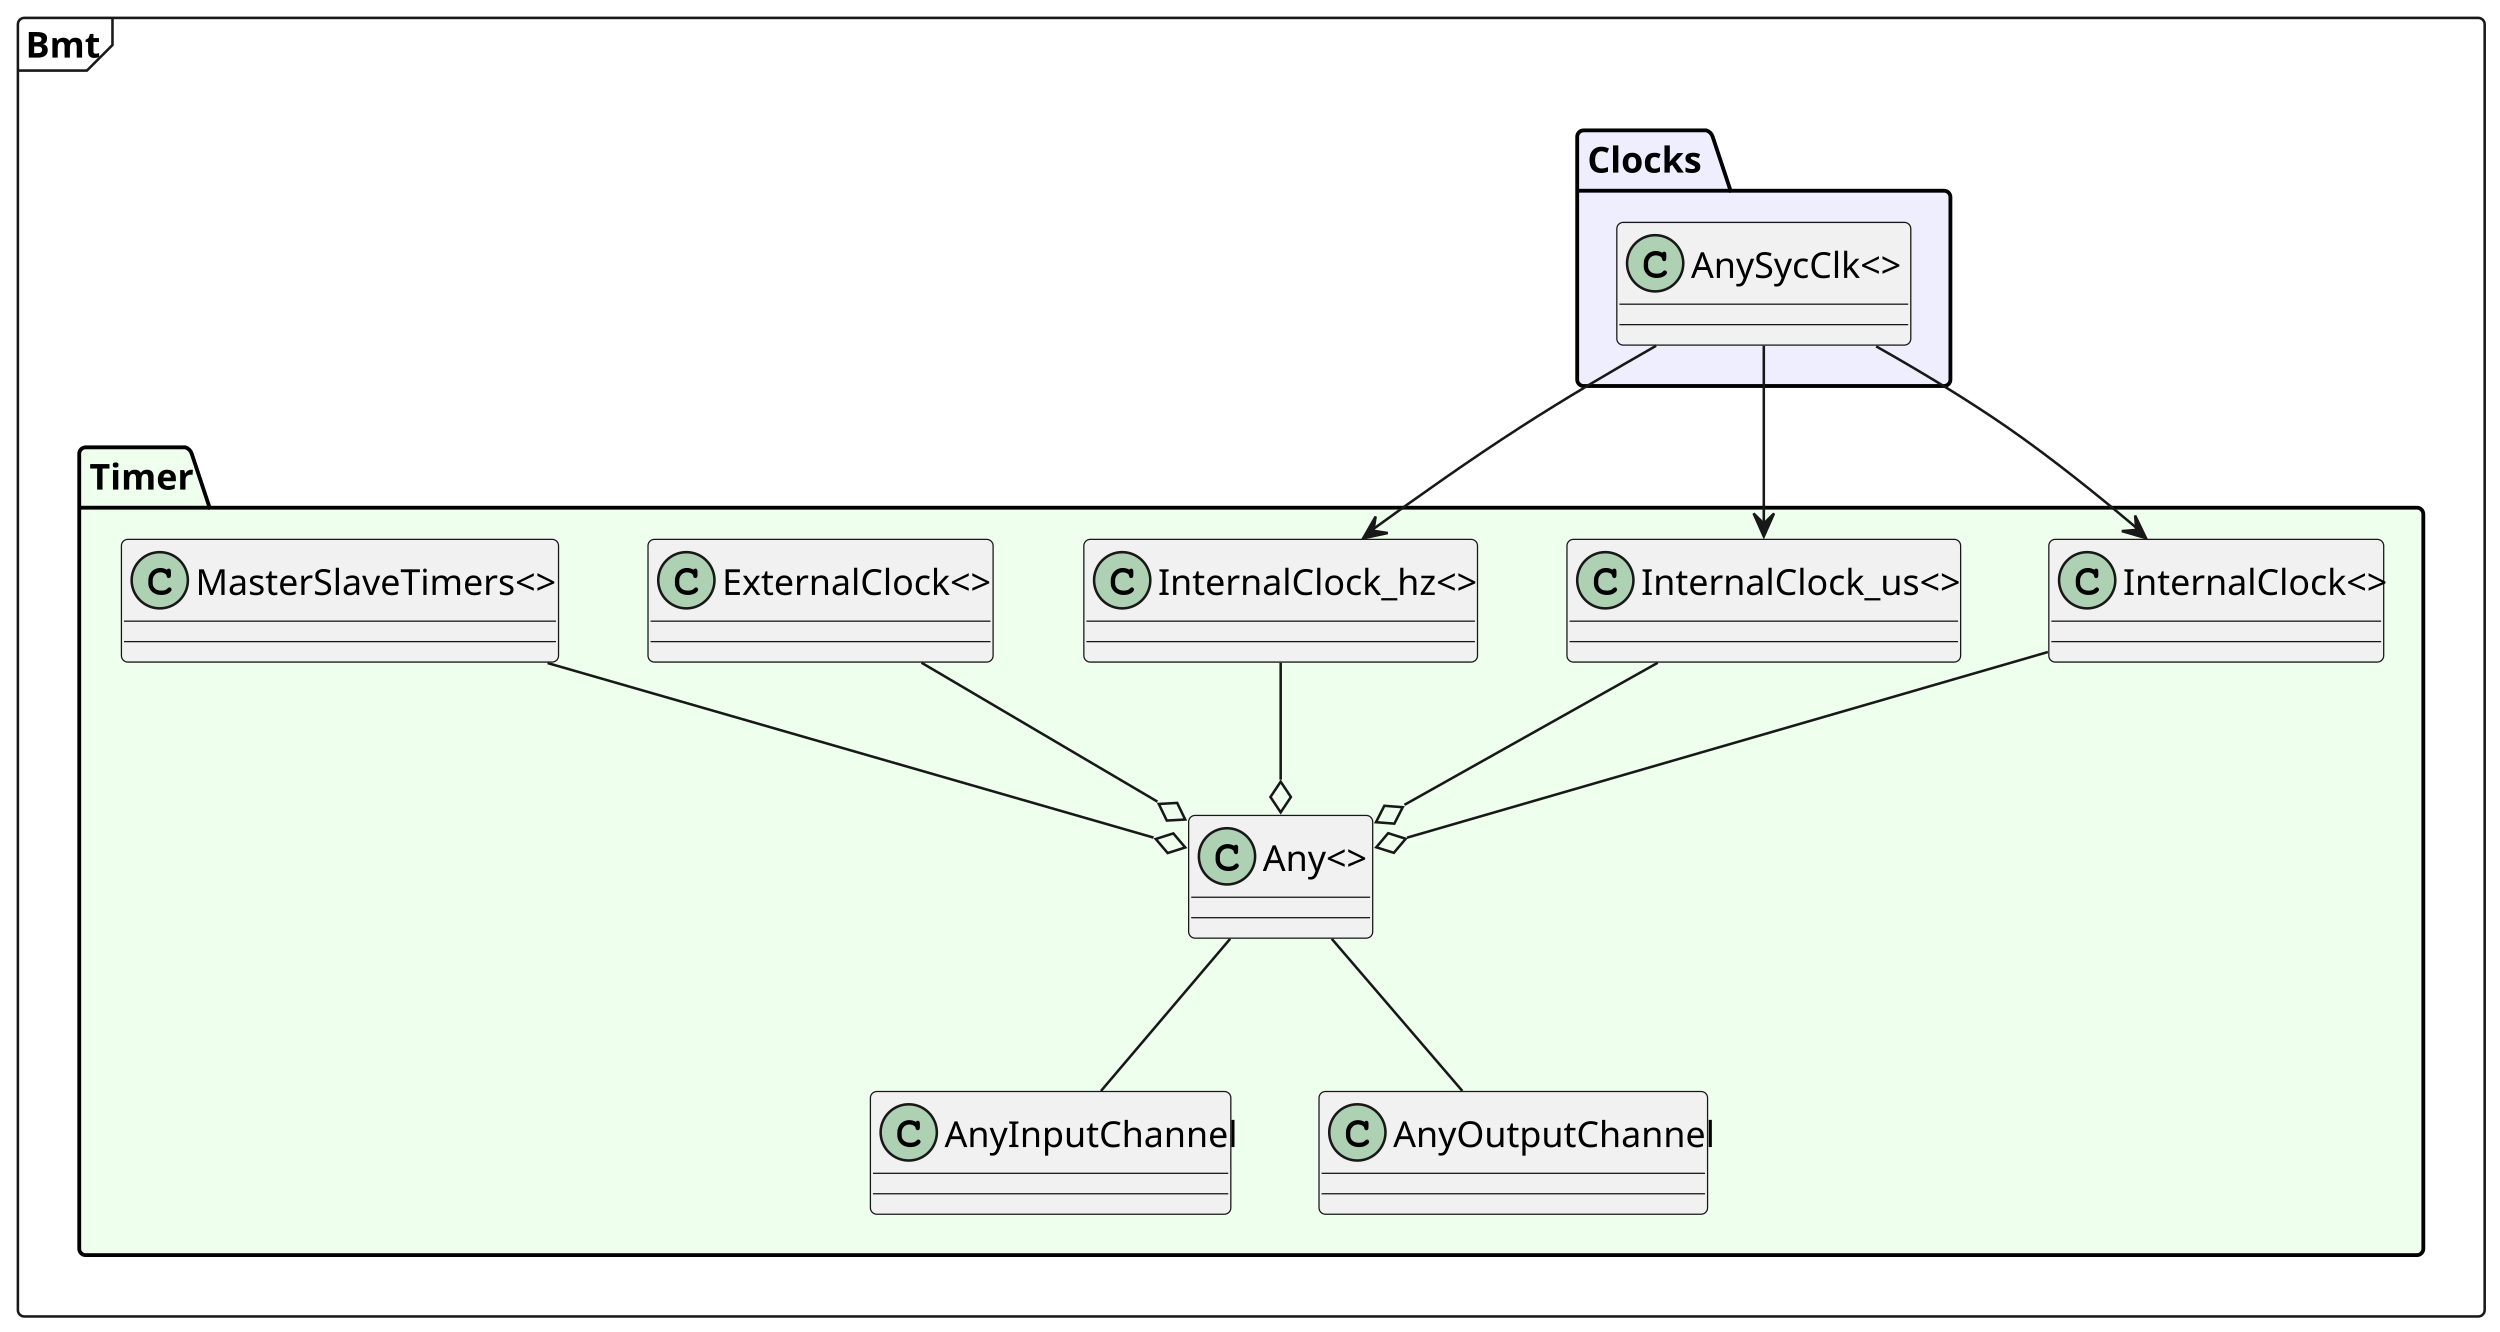
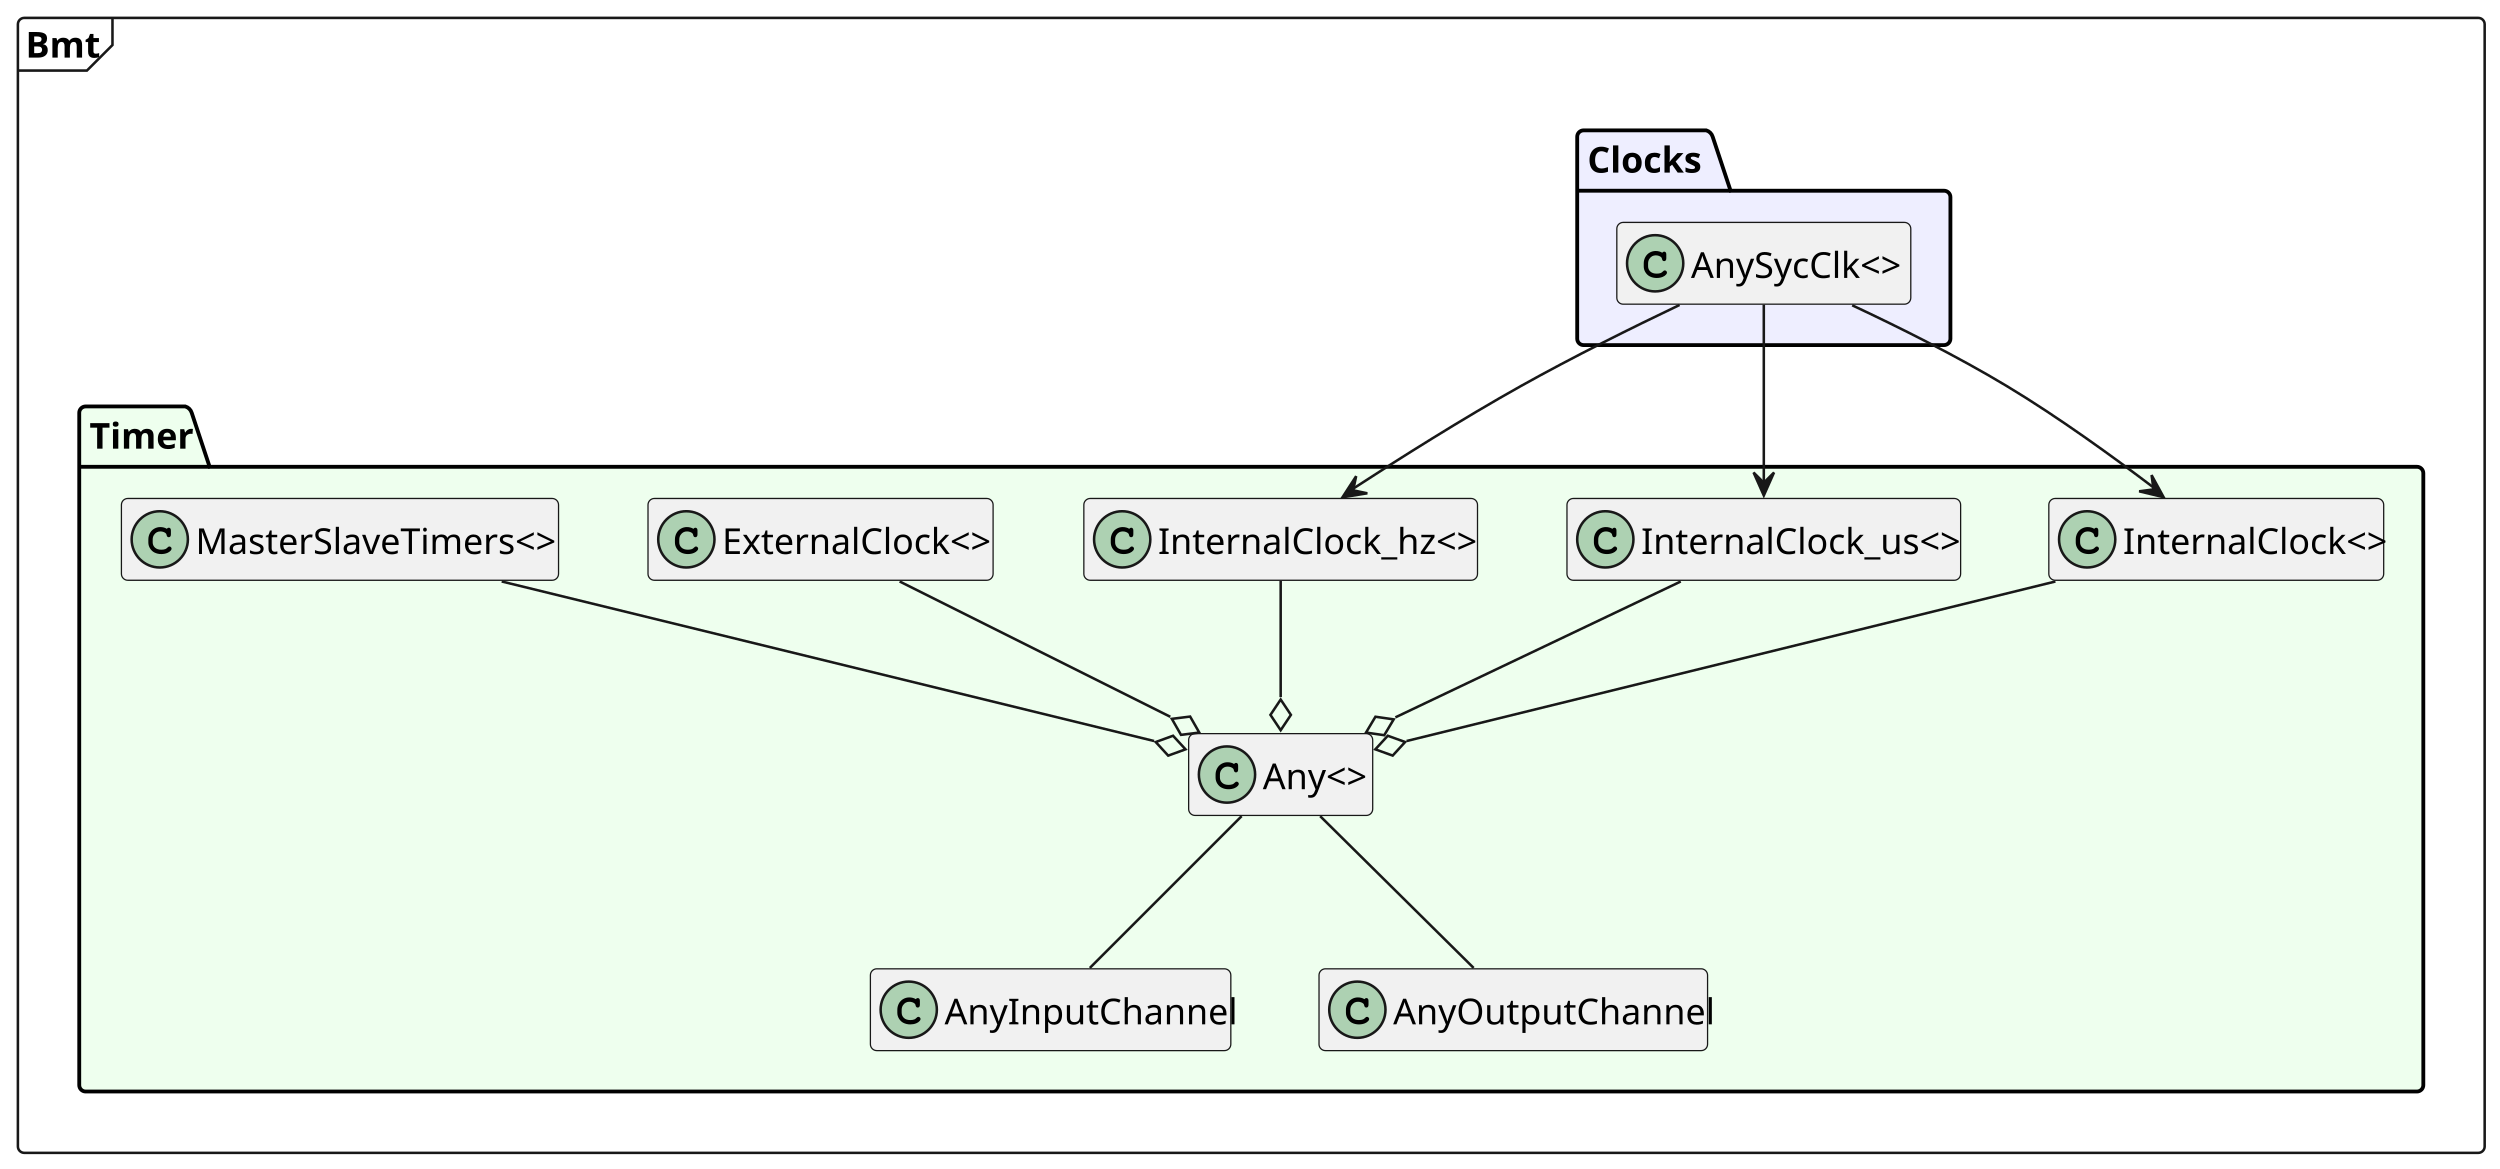
- <svg xmlns="http://www.w3.org/2000/svg" contentStyleType="text/css" height="521px" preserveAspectRatio="none" style="width:978px;height:521px;background:#FFFFFF;" version="1.1" viewBox="0 0 978 521" width="978px" zoomAndPan="magnify">
+ <svg xmlns="http://www.w3.org/2000/svg" contentStyleType="text/css" height="457px" preserveAspectRatio="none" style="width:978px;height:457px;background:#FFFFFF;" version="1.1" viewBox="0 0 978 457" width="978px" zoomAndPan="magnify">
  <defs />
  <g>
    <g id="cluster_Bmt">
-       <rect fill="none" height="508" rx="2.5" ry="2.5" style="stroke:#181818;stroke-width:1.0;" width="965" x="7" y="7" />
+       <rect fill="none" height="444" rx="2.5" ry="2.5" style="stroke:#181818;stroke-width:1.0;" width="965" x="7" y="7" />
      <path d="M44,7 L44,17.609 L34,27.609 L7,27.609 " fill="none" style="stroke:#181818;stroke-width:1.0;" />
      <text fill="#000000" font-family="sans-serif" font-size="14" font-weight="bold" lengthAdjust="spacing" textLength="27" x="10" y="22.533">Bmt</text>
    </g>
    <g id="cluster_Clocks">
-       <path d="M619.5,51 L667.5,51 A3.75,3.75 0 0 1 670,53.5 L677,74.609 L760.5,74.609 A2.5,2.5 0 0 1 763,77.109 L763,148.5 A2.5,2.5 0 0 1 760.5,151 L619.5,151 A2.5,2.5 0 0 1 617,148.5 L617,53.5 A2.5,2.5 0 0 1 619.5,51 " fill="#EEEEFF" style="stroke:#000000;stroke-width:1.5;" />
+       <path d="M619.5,51 L667.5,51 A3.75,3.75 0 0 1 670,53.5 L677,74.609 L760.5,74.609 A2.5,2.5 0 0 1 763,77.109 L763,132.5 A2.5,2.5 0 0 1 760.5,135 L619.5,135 A2.5,2.5 0 0 1 617,132.5 L617,53.5 A2.5,2.5 0 0 1 619.5,51 " fill="#EEEEFF" style="stroke:#000000;stroke-width:1.5;" />
      <line style="stroke:#000000;stroke-width:1.5;" x1="617" x2="677" y1="74.609" y2="74.609" />
      <text fill="#000000" font-family="sans-serif" font-size="14" font-weight="bold" lengthAdjust="spacing" textLength="47" x="621" y="67.533">Clocks</text>
    </g>
    <g id="cluster_Timer">
-       <path d="M33.5,175 L72.5,175 A3.75,3.75 0 0 1 75,177.5 L82,198.609 L945.5,198.609 A2.5,2.5 0 0 1 948,201.109 L948,488.5 A2.5,2.5 0 0 1 945.5,491 L33.5,491 A2.5,2.5 0 0 1 31,488.5 L31,177.5 A2.5,2.5 0 0 1 33.5,175 " fill="#EEFFEE" style="stroke:#000000;stroke-width:1.5;" />
-       <line style="stroke:#000000;stroke-width:1.5;" x1="31" x2="82" y1="198.609" y2="198.609" />
-       <text fill="#000000" font-family="sans-serif" font-size="14" font-weight="bold" lengthAdjust="spacing" textLength="38" x="35" y="191.533">Timer</text>
+       <path d="M33.5,159 L72.5,159 A3.75,3.75 0 0 1 75,161.5 L82,182.609 L945.5,182.609 A2.5,2.5 0 0 1 948,185.109 L948,424.5 A2.5,2.5 0 0 1 945.5,427 L33.5,427 A2.5,2.5 0 0 1 31,424.5 L31,161.5 A2.5,2.5 0 0 1 33.5,159 " fill="#EEFFEE" style="stroke:#000000;stroke-width:1.5;" />
+       <line style="stroke:#000000;stroke-width:1.5;" x1="31" x2="82" y1="182.609" y2="182.609" />
+       <text fill="#000000" font-family="sans-serif" font-size="14" font-weight="bold" lengthAdjust="spacing" textLength="38" x="35" y="175.533">Timer</text>
    </g>
    <g id="elem_clk">
-       <rect codeLine="23" fill="#F1F1F1" height="48" id="clk" rx="2.5" ry="2.5" style="stroke:#181818;stroke-width:0.5;" width="115" x="632.5" y="87" />
+       <rect codeLine="23" fill="#F1F1F1" height="32" id="clk" rx="2.5" ry="2.5" style="stroke:#181818;stroke-width:0.5;" width="115" x="632.5" y="87" />
      <ellipse cx="647.5" cy="103" fill="#ADD1B2" rx="11" ry="11" style="stroke:#181818;stroke-width:1.0;" />
      <path d="M650.266,98.875 Q650.422,98.656 650.609,98.547 Q650.797,98.438 651.016,98.438 Q651.391,98.438 651.625,98.703 Q651.859,98.953 651.859,99.562 L651.859,101.016 Q651.859,101.625 651.625,101.891 Q651.391,102.156 651.016,102.156 Q650.672,102.156 650.469,101.953 Q650.266,101.766 650.156,101.25 Q650.109,100.891 649.922,100.703 Q649.594,100.328 648.984,100.109 Q648.375,99.891 647.75,99.891 Q646.984,99.891 646.344,100.219 Q645.719,100.547 645.219,101.297 Q644.734,102.047 644.734,103.078 L644.734,104.172 Q644.734,105.406 645.625,106.234 Q646.516,107.047 648.109,107.047 Q649.047,107.047 649.703,106.797 Q650.094,106.641 650.516,106.203 Q650.781,105.938 650.922,105.859 Q651.078,105.781 651.281,105.781 Q651.609,105.781 651.859,106.047 Q652.125,106.297 652.125,106.641 Q652.125,106.984 651.781,107.391 Q651.281,107.969 650.484,108.297 Q649.406,108.75 648.109,108.75 Q646.594,108.75 645.391,108.125 Q644.406,107.625 643.719,106.562 Q643.031,105.484 643.031,104.203 L643.031,103.047 Q643.031,101.719 643.641,100.578 Q644.266,99.422 645.359,98.812 Q646.453,98.188 647.688,98.188 Q648.422,98.188 649.062,98.359 Q649.719,98.516 650.266,98.875 Z " fill="#000000" />
      <text fill="#000000" font-family="sans-serif" font-size="14" lengthAdjust="spacing" textLength="83" x="661.5" y="108.728">AnySycClk&lt;&gt;</text>
-       <line style="stroke:#181818;stroke-width:0.5;" x1="633.5" x2="746.5" y1="119" y2="119" />
-       <line style="stroke:#181818;stroke-width:0.5;" x1="633.5" x2="746.5" y1="127" y2="127" />
    </g>
    <g id="elem_i_pre">
-       <rect codeLine="26" fill="#F1F1F1" height="48" id="i_pre" rx="2.5" ry="2.5" style="stroke:#181818;stroke-width:0.5;" width="131" x="801.5" y="211" />
-       <ellipse cx="816.5" cy="227" fill="#ADD1B2" rx="11" ry="11" style="stroke:#181818;stroke-width:1.0;" />
-       <path d="M819.266,222.875 Q819.422,222.656 819.609,222.547 Q819.797,222.438 820.016,222.438 Q820.391,222.438 820.625,222.703 Q820.859,222.953 820.859,223.562 L820.859,225.016 Q820.859,225.625 820.625,225.891 Q820.391,226.156 820.016,226.156 Q819.672,226.156 819.469,225.953 Q819.266,225.766 819.156,225.25 Q819.109,224.891 818.922,224.703 Q818.594,224.328 817.984,224.109 Q817.375,223.891 816.75,223.891 Q815.984,223.891 815.344,224.219 Q814.719,224.547 814.219,225.297 Q813.734,226.047 813.734,227.078 L813.734,228.172 Q813.734,229.406 814.625,230.234 Q815.516,231.047 817.109,231.047 Q818.047,231.047 818.703,230.797 Q819.094,230.641 819.516,230.203 Q819.781,229.938 819.922,229.859 Q820.078,229.781 820.281,229.781 Q820.609,229.781 820.859,230.047 Q821.125,230.297 821.125,230.641 Q821.125,230.984 820.781,231.391 Q820.281,231.969 819.484,232.297 Q818.406,232.75 817.109,232.75 Q815.594,232.75 814.391,232.125 Q813.406,231.625 812.719,230.562 Q812.031,229.484 812.031,228.203 L812.031,227.047 Q812.031,225.719 812.641,224.578 Q813.266,223.422 814.359,222.812 Q815.453,222.188 816.688,222.188 Q817.422,222.188 818.062,222.359 Q818.719,222.516 819.266,222.875 Z " fill="#000000" />
-       <text fill="#000000" font-family="sans-serif" font-size="14" lengthAdjust="spacing" textLength="99" x="830.5" y="232.728">InternalClock&lt;&gt;</text>
-       <line style="stroke:#181818;stroke-width:0.5;" x1="802.5" x2="931.5" y1="243" y2="243" />
-       <line style="stroke:#181818;stroke-width:0.5;" x1="802.5" x2="931.5" y1="251" y2="251" />
+       <rect codeLine="26" fill="#F1F1F1" height="32" id="i_pre" rx="2.5" ry="2.5" style="stroke:#181818;stroke-width:0.5;" width="131" x="801.5" y="195" />
+       <ellipse cx="816.5" cy="211" fill="#ADD1B2" rx="11" ry="11" style="stroke:#181818;stroke-width:1.0;" />
+       <path d="M819.266,206.875 Q819.422,206.656 819.609,206.547 Q819.797,206.438 820.016,206.438 Q820.391,206.438 820.625,206.703 Q820.859,206.953 820.859,207.562 L820.859,209.016 Q820.859,209.625 820.625,209.891 Q820.391,210.156 820.016,210.156 Q819.672,210.156 819.469,209.953 Q819.266,209.766 819.156,209.25 Q819.109,208.891 818.922,208.703 Q818.594,208.328 817.984,208.109 Q817.375,207.891 816.75,207.891 Q815.984,207.891 815.344,208.219 Q814.719,208.547 814.219,209.297 Q813.734,210.047 813.734,211.078 L813.734,212.172 Q813.734,213.406 814.625,214.234 Q815.516,215.047 817.109,215.047 Q818.047,215.047 818.703,214.797 Q819.094,214.641 819.516,214.203 Q819.781,213.938 819.922,213.859 Q820.078,213.781 820.281,213.781 Q820.609,213.781 820.859,214.047 Q821.125,214.297 821.125,214.641 Q821.125,214.984 820.781,215.391 Q820.281,215.969 819.484,216.297 Q818.406,216.75 817.109,216.75 Q815.594,216.75 814.391,216.125 Q813.406,215.625 812.719,214.562 Q812.031,213.484 812.031,212.203 L812.031,211.047 Q812.031,209.719 812.641,208.578 Q813.266,207.422 814.359,206.812 Q815.453,206.188 816.688,206.188 Q817.422,206.188 818.062,206.359 Q818.719,206.516 819.266,206.875 Z " fill="#000000" />
+       <text fill="#000000" font-family="sans-serif" font-size="14" lengthAdjust="spacing" textLength="99" x="830.5" y="216.728">InternalClock&lt;&gt;</text>
    </g>
    <g id="elem_i_us">
-       <rect codeLine="27" fill="#F1F1F1" height="48" id="i_us" rx="2.5" ry="2.5" style="stroke:#181818;stroke-width:0.5;" width="154" x="613" y="211" />
-       <ellipse cx="628" cy="227" fill="#ADD1B2" rx="11" ry="11" style="stroke:#181818;stroke-width:1.0;" />
-       <path d="M630.766,222.875 Q630.922,222.656 631.109,222.547 Q631.297,222.438 631.516,222.438 Q631.891,222.438 632.125,222.703 Q632.359,222.953 632.359,223.562 L632.359,225.016 Q632.359,225.625 632.125,225.891 Q631.891,226.156 631.516,226.156 Q631.172,226.156 630.969,225.953 Q630.766,225.766 630.656,225.25 Q630.609,224.891 630.422,224.703 Q630.094,224.328 629.484,224.109 Q628.875,223.891 628.25,223.891 Q627.484,223.891 626.844,224.219 Q626.219,224.547 625.719,225.297 Q625.234,226.047 625.234,227.078 L625.234,228.172 Q625.234,229.406 626.125,230.234 Q627.016,231.047 628.609,231.047 Q629.547,231.047 630.203,230.797 Q630.594,230.641 631.016,230.203 Q631.281,229.938 631.422,229.859 Q631.578,229.781 631.781,229.781 Q632.109,229.781 632.359,230.047 Q632.625,230.297 632.625,230.641 Q632.625,230.984 632.281,231.391 Q631.781,231.969 630.984,232.297 Q629.906,232.75 628.609,232.75 Q627.094,232.75 625.891,232.125 Q624.906,231.625 624.219,230.562 Q623.531,229.484 623.531,228.203 L623.531,227.047 Q623.531,225.719 624.141,224.578 Q624.766,223.422 625.859,222.812 Q626.953,222.188 628.188,222.188 Q628.922,222.188 629.562,222.359 Q630.219,222.516 630.766,222.875 Z " fill="#000000" />
-       <text fill="#000000" font-family="sans-serif" font-size="14" lengthAdjust="spacing" textLength="122" x="642" y="232.728">InternalClock_us&lt;&gt;</text>
-       <line style="stroke:#181818;stroke-width:0.5;" x1="614" x2="766" y1="243" y2="243" />
-       <line style="stroke:#181818;stroke-width:0.5;" x1="614" x2="766" y1="251" y2="251" />
+       <rect codeLine="27" fill="#F1F1F1" height="32" id="i_us" rx="2.5" ry="2.5" style="stroke:#181818;stroke-width:0.5;" width="154" x="613" y="195" />
+       <ellipse cx="628" cy="211" fill="#ADD1B2" rx="11" ry="11" style="stroke:#181818;stroke-width:1.0;" />
+       <path d="M630.766,206.875 Q630.922,206.656 631.109,206.547 Q631.297,206.438 631.516,206.438 Q631.891,206.438 632.125,206.703 Q632.359,206.953 632.359,207.562 L632.359,209.016 Q632.359,209.625 632.125,209.891 Q631.891,210.156 631.516,210.156 Q631.172,210.156 630.969,209.953 Q630.766,209.766 630.656,209.25 Q630.609,208.891 630.422,208.703 Q630.094,208.328 629.484,208.109 Q628.875,207.891 628.25,207.891 Q627.484,207.891 626.844,208.219 Q626.219,208.547 625.719,209.297 Q625.234,210.047 625.234,211.078 L625.234,212.172 Q625.234,213.406 626.125,214.234 Q627.016,215.047 628.609,215.047 Q629.547,215.047 630.203,214.797 Q630.594,214.641 631.016,214.203 Q631.281,213.938 631.422,213.859 Q631.578,213.781 631.781,213.781 Q632.109,213.781 632.359,214.047 Q632.625,214.297 632.625,214.641 Q632.625,214.984 632.281,215.391 Q631.781,215.969 630.984,216.297 Q629.906,216.75 628.609,216.75 Q627.094,216.75 625.891,216.125 Q624.906,215.625 624.219,214.562 Q623.531,213.484 623.531,212.203 L623.531,211.047 Q623.531,209.719 624.141,208.578 Q624.766,207.422 625.859,206.812 Q626.953,206.188 628.188,206.188 Q628.922,206.188 629.562,206.359 Q630.219,206.516 630.766,206.875 Z " fill="#000000" />
+       <text fill="#000000" font-family="sans-serif" font-size="14" lengthAdjust="spacing" textLength="122" x="642" y="216.728">InternalClock_us&lt;&gt;</text>
    </g>
    <g id="elem_i_hz">
-       <rect codeLine="28" fill="#F1F1F1" height="48" id="i_hz" rx="2.5" ry="2.5" style="stroke:#181818;stroke-width:0.5;" width="154" x="424" y="211" />
-       <ellipse cx="439" cy="227" fill="#ADD1B2" rx="11" ry="11" style="stroke:#181818;stroke-width:1.0;" />
-       <path d="M441.766,222.875 Q441.922,222.656 442.109,222.547 Q442.297,222.438 442.516,222.438 Q442.891,222.438 443.125,222.703 Q443.359,222.953 443.359,223.562 L443.359,225.016 Q443.359,225.625 443.125,225.891 Q442.891,226.156 442.516,226.156 Q442.172,226.156 441.969,225.953 Q441.766,225.766 441.656,225.25 Q441.609,224.891 441.422,224.703 Q441.094,224.328 440.484,224.109 Q439.875,223.891 439.25,223.891 Q438.484,223.891 437.844,224.219 Q437.219,224.547 436.719,225.297 Q436.234,226.047 436.234,227.078 L436.234,228.172 Q436.234,229.406 437.125,230.234 Q438.016,231.047 439.609,231.047 Q440.547,231.047 441.203,230.797 Q441.594,230.641 442.016,230.203 Q442.281,229.938 442.422,229.859 Q442.578,229.781 442.781,229.781 Q443.109,229.781 443.359,230.047 Q443.625,230.297 443.625,230.641 Q443.625,230.984 443.281,231.391 Q442.781,231.969 441.984,232.297 Q440.906,232.75 439.609,232.75 Q438.094,232.75 436.891,232.125 Q435.906,231.625 435.219,230.562 Q434.531,229.484 434.531,228.203 L434.531,227.047 Q434.531,225.719 435.141,224.578 Q435.766,223.422 436.859,222.812 Q437.953,222.188 439.188,222.188 Q439.922,222.188 440.562,222.359 Q441.219,222.516 441.766,222.875 Z " fill="#000000" />
-       <text fill="#000000" font-family="sans-serif" font-size="14" lengthAdjust="spacing" textLength="122" x="453" y="232.728">InternalClock_hz&lt;&gt;</text>
-       <line style="stroke:#181818;stroke-width:0.5;" x1="425" x2="577" y1="243" y2="243" />
-       <line style="stroke:#181818;stroke-width:0.5;" x1="425" x2="577" y1="251" y2="251" />
+       <rect codeLine="28" fill="#F1F1F1" height="32" id="i_hz" rx="2.5" ry="2.5" style="stroke:#181818;stroke-width:0.5;" width="154" x="424" y="195" />
+       <ellipse cx="439" cy="211" fill="#ADD1B2" rx="11" ry="11" style="stroke:#181818;stroke-width:1.0;" />
+       <path d="M441.766,206.875 Q441.922,206.656 442.109,206.547 Q442.297,206.438 442.516,206.438 Q442.891,206.438 443.125,206.703 Q443.359,206.953 443.359,207.562 L443.359,209.016 Q443.359,209.625 443.125,209.891 Q442.891,210.156 442.516,210.156 Q442.172,210.156 441.969,209.953 Q441.766,209.766 441.656,209.25 Q441.609,208.891 441.422,208.703 Q441.094,208.328 440.484,208.109 Q439.875,207.891 439.25,207.891 Q438.484,207.891 437.844,208.219 Q437.219,208.547 436.719,209.297 Q436.234,210.047 436.234,211.078 L436.234,212.172 Q436.234,213.406 437.125,214.234 Q438.016,215.047 439.609,215.047 Q440.547,215.047 441.203,214.797 Q441.594,214.641 442.016,214.203 Q442.281,213.938 442.422,213.859 Q442.578,213.781 442.781,213.781 Q443.109,213.781 443.359,214.047 Q443.625,214.297 443.625,214.641 Q443.625,214.984 443.281,215.391 Q442.781,215.969 441.984,216.297 Q440.906,216.75 439.609,216.75 Q438.094,216.75 436.891,216.125 Q435.906,215.625 435.219,214.562 Q434.531,213.484 434.531,212.203 L434.531,211.047 Q434.531,209.719 435.141,208.578 Q435.766,207.422 436.859,206.812 Q437.953,206.188 439.188,206.188 Q439.922,206.188 440.562,206.359 Q441.219,206.516 441.766,206.875 Z " fill="#000000" />
+       <text fill="#000000" font-family="sans-serif" font-size="14" lengthAdjust="spacing" textLength="122" x="453" y="216.728">InternalClock_hz&lt;&gt;</text>
    </g>
    <g id="elem_ext">
-       <rect codeLine="29" fill="#F1F1F1" height="48" id="ext" rx="2.5" ry="2.5" style="stroke:#181818;stroke-width:0.5;" width="135" x="253.5" y="211" />
-       <ellipse cx="268.5" cy="227" fill="#ADD1B2" rx="11" ry="11" style="stroke:#181818;stroke-width:1.0;" />
-       <path d="M271.266,222.875 Q271.422,222.656 271.609,222.547 Q271.797,222.438 272.016,222.438 Q272.391,222.438 272.625,222.703 Q272.859,222.953 272.859,223.562 L272.859,225.016 Q272.859,225.625 272.625,225.891 Q272.391,226.156 272.016,226.156 Q271.672,226.156 271.469,225.953 Q271.266,225.766 271.156,225.25 Q271.109,224.891 270.922,224.703 Q270.594,224.328 269.984,224.109 Q269.375,223.891 268.75,223.891 Q267.984,223.891 267.344,224.219 Q266.719,224.547 266.219,225.297 Q265.734,226.047 265.734,227.078 L265.734,228.172 Q265.734,229.406 266.625,230.234 Q267.516,231.047 269.109,231.047 Q270.047,231.047 270.703,230.797 Q271.094,230.641 271.516,230.203 Q271.781,229.938 271.922,229.859 Q272.078,229.781 272.281,229.781 Q272.609,229.781 272.859,230.047 Q273.125,230.297 273.125,230.641 Q273.125,230.984 272.781,231.391 Q272.281,231.969 271.484,232.297 Q270.406,232.75 269.109,232.75 Q267.594,232.75 266.391,232.125 Q265.406,231.625 264.719,230.562 Q264.031,229.484 264.031,228.203 L264.031,227.047 Q264.031,225.719 264.641,224.578 Q265.266,223.422 266.359,222.812 Q267.453,222.188 268.688,222.188 Q269.422,222.188 270.062,222.359 Q270.719,222.516 271.266,222.875 Z " fill="#000000" />
-       <text fill="#000000" font-family="sans-serif" font-size="14" lengthAdjust="spacing" textLength="103" x="282.5" y="232.728">ExternalClock&lt;&gt;</text>
-       <line style="stroke:#181818;stroke-width:0.5;" x1="254.5" x2="387.5" y1="243" y2="243" />
-       <line style="stroke:#181818;stroke-width:0.5;" x1="254.5" x2="387.5" y1="251" y2="251" />
+       <rect codeLine="29" fill="#F1F1F1" height="32" id="ext" rx="2.5" ry="2.5" style="stroke:#181818;stroke-width:0.5;" width="135" x="253.5" y="195" />
+       <ellipse cx="268.5" cy="211" fill="#ADD1B2" rx="11" ry="11" style="stroke:#181818;stroke-width:1.0;" />
+       <path d="M271.266,206.875 Q271.422,206.656 271.609,206.547 Q271.797,206.438 272.016,206.438 Q272.391,206.438 272.625,206.703 Q272.859,206.953 272.859,207.562 L272.859,209.016 Q272.859,209.625 272.625,209.891 Q272.391,210.156 272.016,210.156 Q271.672,210.156 271.469,209.953 Q271.266,209.766 271.156,209.25 Q271.109,208.891 270.922,208.703 Q270.594,208.328 269.984,208.109 Q269.375,207.891 268.75,207.891 Q267.984,207.891 267.344,208.219 Q266.719,208.547 266.219,209.297 Q265.734,210.047 265.734,211.078 L265.734,212.172 Q265.734,213.406 266.625,214.234 Q267.516,215.047 269.109,215.047 Q270.047,215.047 270.703,214.797 Q271.094,214.641 271.516,214.203 Q271.781,213.938 271.922,213.859 Q272.078,213.781 272.281,213.781 Q272.609,213.781 272.859,214.047 Q273.125,214.297 273.125,214.641 Q273.125,214.984 272.781,215.391 Q272.281,215.969 271.484,216.297 Q270.406,216.75 269.109,216.75 Q267.594,216.75 266.391,216.125 Q265.406,215.625 264.719,214.562 Q264.031,213.484 264.031,212.203 L264.031,211.047 Q264.031,209.719 264.641,208.578 Q265.266,207.422 266.359,206.812 Q267.453,206.188 268.688,206.188 Q269.422,206.188 270.062,206.359 Q270.719,206.516 271.266,206.875 Z " fill="#000000" />
+       <text fill="#000000" font-family="sans-serif" font-size="14" lengthAdjust="spacing" textLength="103" x="282.5" y="216.728">ExternalClock&lt;&gt;</text>
    </g>
    <g id="elem_ms">
-       <rect codeLine="30" fill="#F1F1F1" height="48" id="ms" rx="2.5" ry="2.5" style="stroke:#181818;stroke-width:0.5;" width="171" x="47.5" y="211" />
-       <ellipse cx="62.5" cy="227" fill="#ADD1B2" rx="11" ry="11" style="stroke:#181818;stroke-width:1.0;" />
-       <path d="M65.266,222.875 Q65.422,222.656 65.609,222.547 Q65.797,222.438 66.016,222.438 Q66.391,222.438 66.625,222.703 Q66.859,222.953 66.859,223.562 L66.859,225.016 Q66.859,225.625 66.625,225.891 Q66.391,226.156 66.016,226.156 Q65.672,226.156 65.469,225.953 Q65.266,225.766 65.156,225.25 Q65.109,224.891 64.922,224.703 Q64.594,224.328 63.984,224.109 Q63.375,223.891 62.75,223.891 Q61.984,223.891 61.344,224.219 Q60.719,224.547 60.219,225.297 Q59.734,226.047 59.734,227.078 L59.734,228.172 Q59.734,229.406 60.625,230.234 Q61.516,231.047 63.109,231.047 Q64.047,231.047 64.703,230.797 Q65.094,230.641 65.516,230.203 Q65.781,229.938 65.922,229.859 Q66.078,229.781 66.281,229.781 Q66.609,229.781 66.859,230.047 Q67.125,230.297 67.125,230.641 Q67.125,230.984 66.781,231.391 Q66.281,231.969 65.484,232.297 Q64.406,232.75 63.109,232.75 Q61.594,232.75 60.391,232.125 Q59.406,231.625 58.719,230.562 Q58.031,229.484 58.031,228.203 L58.031,227.047 Q58.031,225.719 58.641,224.578 Q59.266,223.422 60.359,222.812 Q61.453,222.188 62.688,222.188 Q63.422,222.188 64.062,222.359 Q64.719,222.516 65.266,222.875 Z " fill="#000000" />
-       <text fill="#000000" font-family="sans-serif" font-size="14" lengthAdjust="spacing" textLength="139" x="76.5" y="232.728">MasterSlaveTimers&lt;&gt;</text>
-       <line style="stroke:#181818;stroke-width:0.5;" x1="48.5" x2="217.5" y1="243" y2="243" />
-       <line style="stroke:#181818;stroke-width:0.5;" x1="48.5" x2="217.5" y1="251" y2="251" />
+       <rect codeLine="30" fill="#F1F1F1" height="32" id="ms" rx="2.5" ry="2.5" style="stroke:#181818;stroke-width:0.5;" width="171" x="47.5" y="195" />
+       <ellipse cx="62.5" cy="211" fill="#ADD1B2" rx="11" ry="11" style="stroke:#181818;stroke-width:1.0;" />
+       <path d="M65.266,206.875 Q65.422,206.656 65.609,206.547 Q65.797,206.438 66.016,206.438 Q66.391,206.438 66.625,206.703 Q66.859,206.953 66.859,207.562 L66.859,209.016 Q66.859,209.625 66.625,209.891 Q66.391,210.156 66.016,210.156 Q65.672,210.156 65.469,209.953 Q65.266,209.766 65.156,209.25 Q65.109,208.891 64.922,208.703 Q64.594,208.328 63.984,208.109 Q63.375,207.891 62.75,207.891 Q61.984,207.891 61.344,208.219 Q60.719,208.547 60.219,209.297 Q59.734,210.047 59.734,211.078 L59.734,212.172 Q59.734,213.406 60.625,214.234 Q61.516,215.047 63.109,215.047 Q64.047,215.047 64.703,214.797 Q65.094,214.641 65.516,214.203 Q65.781,213.938 65.922,213.859 Q66.078,213.781 66.281,213.781 Q66.609,213.781 66.859,214.047 Q67.125,214.297 67.125,214.641 Q67.125,214.984 66.781,215.391 Q66.281,215.969 65.484,216.297 Q64.406,216.75 63.109,216.75 Q61.594,216.75 60.391,216.125 Q59.406,215.625 58.719,214.562 Q58.031,213.484 58.031,212.203 L58.031,211.047 Q58.031,209.719 58.641,208.578 Q59.266,207.422 60.359,206.812 Q61.453,206.188 62.688,206.188 Q63.422,206.188 64.062,206.359 Q64.719,206.516 65.266,206.875 Z " fill="#000000" />
+       <text fill="#000000" font-family="sans-serif" font-size="14" lengthAdjust="spacing" textLength="139" x="76.5" y="216.728">MasterSlaveTimers&lt;&gt;</text>
    </g>
    <g id="elem_any">
-       <rect codeLine="31" fill="#F1F1F1" height="48" id="any" rx="2.5" ry="2.5" style="stroke:#181818;stroke-width:0.5;" width="72" x="465" y="319" />
-       <ellipse cx="480" cy="335" fill="#ADD1B2" rx="11" ry="11" style="stroke:#181818;stroke-width:1.0;" />
-       <path d="M482.766,330.875 Q482.922,330.656 483.109,330.547 Q483.297,330.438 483.516,330.438 Q483.891,330.438 484.125,330.703 Q484.359,330.953 484.359,331.562 L484.359,333.016 Q484.359,333.625 484.125,333.891 Q483.891,334.156 483.516,334.156 Q483.172,334.156 482.969,333.953 Q482.766,333.766 482.656,333.25 Q482.609,332.891 482.422,332.703 Q482.094,332.328 481.484,332.109 Q480.875,331.891 480.25,331.891 Q479.484,331.891 478.844,332.219 Q478.219,332.547 477.719,333.297 Q477.234,334.047 477.234,335.078 L477.234,336.172 Q477.234,337.406 478.125,338.234 Q479.016,339.047 480.609,339.047 Q481.547,339.047 482.203,338.797 Q482.594,338.641 483.016,338.203 Q483.281,337.938 483.422,337.859 Q483.578,337.781 483.781,337.781 Q484.109,337.781 484.359,338.047 Q484.625,338.297 484.625,338.641 Q484.625,338.984 484.281,339.391 Q483.781,339.969 482.984,340.297 Q481.906,340.75 480.609,340.75 Q479.094,340.75 477.891,340.125 Q476.906,339.625 476.219,338.562 Q475.531,337.484 475.531,336.203 L475.531,335.047 Q475.531,333.719 476.141,332.578 Q476.766,331.422 477.859,330.812 Q478.953,330.188 480.188,330.188 Q480.922,330.188 481.562,330.359 Q482.219,330.516 482.766,330.875 Z " fill="#000000" />
-       <text fill="#000000" font-family="sans-serif" font-size="14" lengthAdjust="spacing" textLength="40" x="494" y="340.728">Any&lt;&gt;</text>
-       <line style="stroke:#181818;stroke-width:0.5;" x1="466" x2="536" y1="351" y2="351" />
-       <line style="stroke:#181818;stroke-width:0.5;" x1="466" x2="536" y1="359" y2="359" />
+       <rect codeLine="31" fill="#F1F1F1" height="32" id="any" rx="2.5" ry="2.5" style="stroke:#181818;stroke-width:0.5;" width="72" x="465" y="287" />
+       <ellipse cx="480" cy="303" fill="#ADD1B2" rx="11" ry="11" style="stroke:#181818;stroke-width:1.0;" />
+       <path d="M482.766,298.875 Q482.922,298.656 483.109,298.547 Q483.297,298.438 483.516,298.438 Q483.891,298.438 484.125,298.703 Q484.359,298.953 484.359,299.562 L484.359,301.016 Q484.359,301.625 484.125,301.891 Q483.891,302.156 483.516,302.156 Q483.172,302.156 482.969,301.953 Q482.766,301.766 482.656,301.25 Q482.609,300.891 482.422,300.703 Q482.094,300.328 481.484,300.109 Q480.875,299.891 480.25,299.891 Q479.484,299.891 478.844,300.219 Q478.219,300.547 477.719,301.297 Q477.234,302.047 477.234,303.078 L477.234,304.172 Q477.234,305.406 478.125,306.234 Q479.016,307.047 480.609,307.047 Q481.547,307.047 482.203,306.797 Q482.594,306.641 483.016,306.203 Q483.281,305.938 483.422,305.859 Q483.578,305.781 483.781,305.781 Q484.109,305.781 484.359,306.047 Q484.625,306.297 484.625,306.641 Q484.625,306.984 484.281,307.391 Q483.781,307.969 482.984,308.297 Q481.906,308.75 480.609,308.75 Q479.094,308.75 477.891,308.125 Q476.906,307.625 476.219,306.562 Q475.531,305.484 475.531,304.203 L475.531,303.047 Q475.531,301.719 476.141,300.578 Q476.766,299.422 477.859,298.812 Q478.953,298.188 480.188,298.188 Q480.922,298.188 481.562,298.359 Q482.219,298.516 482.766,298.875 Z " fill="#000000" />
+       <text fill="#000000" font-family="sans-serif" font-size="14" lengthAdjust="spacing" textLength="40" x="494" y="308.728">Any&lt;&gt;</text>
    </g>
    <g id="elem_ch_in">
-       <rect codeLine="32" fill="#F1F1F1" height="48" id="ch_in" rx="2.5" ry="2.5" style="stroke:#181818;stroke-width:0.5;" width="141" x="340.5" y="427" />
-       <ellipse cx="355.5" cy="443" fill="#ADD1B2" rx="11" ry="11" style="stroke:#181818;stroke-width:1.0;" />
-       <path d="M358.266,438.875 Q358.422,438.656 358.609,438.547 Q358.797,438.438 359.016,438.438 Q359.391,438.438 359.625,438.703 Q359.859,438.953 359.859,439.562 L359.859,441.016 Q359.859,441.625 359.625,441.891 Q359.391,442.156 359.016,442.156 Q358.672,442.156 358.469,441.953 Q358.266,441.766 358.156,441.25 Q358.109,440.891 357.922,440.703 Q357.594,440.328 356.984,440.109 Q356.375,439.891 355.75,439.891 Q354.984,439.891 354.344,440.219 Q353.719,440.547 353.219,441.297 Q352.734,442.047 352.734,443.078 L352.734,444.172 Q352.734,445.406 353.625,446.234 Q354.516,447.047 356.109,447.047 Q357.047,447.047 357.703,446.797 Q358.094,446.641 358.516,446.203 Q358.781,445.938 358.922,445.859 Q359.078,445.781 359.281,445.781 Q359.609,445.781 359.859,446.047 Q360.125,446.297 360.125,446.641 Q360.125,446.984 359.781,447.391 Q359.281,447.969 358.484,448.297 Q357.406,448.75 356.109,448.75 Q354.594,448.75 353.391,448.125 Q352.406,447.625 351.719,446.562 Q351.031,445.484 351.031,444.203 L351.031,443.047 Q351.031,441.719 351.641,440.578 Q352.266,439.422 353.359,438.812 Q354.453,438.188 355.688,438.188 Q356.422,438.188 357.062,438.359 Q357.719,438.516 358.266,438.875 Z " fill="#000000" />
-       <text fill="#000000" font-family="sans-serif" font-size="14" lengthAdjust="spacing" textLength="109" x="369.5" y="448.728">AnyInputChannel</text>
-       <line style="stroke:#181818;stroke-width:0.5;" x1="341.5" x2="480.5" y1="459" y2="459" />
-       <line style="stroke:#181818;stroke-width:0.5;" x1="341.5" x2="480.5" y1="467" y2="467" />
+       <rect codeLine="32" fill="#F1F1F1" height="32" id="ch_in" rx="2.5" ry="2.5" style="stroke:#181818;stroke-width:0.5;" width="141" x="340.5" y="379" />
+       <ellipse cx="355.5" cy="395" fill="#ADD1B2" rx="11" ry="11" style="stroke:#181818;stroke-width:1.0;" />
+       <path d="M358.266,390.875 Q358.422,390.656 358.609,390.547 Q358.797,390.438 359.016,390.438 Q359.391,390.438 359.625,390.703 Q359.859,390.953 359.859,391.562 L359.859,393.016 Q359.859,393.625 359.625,393.891 Q359.391,394.156 359.016,394.156 Q358.672,394.156 358.469,393.953 Q358.266,393.766 358.156,393.25 Q358.109,392.891 357.922,392.703 Q357.594,392.328 356.984,392.109 Q356.375,391.891 355.75,391.891 Q354.984,391.891 354.344,392.219 Q353.719,392.547 353.219,393.297 Q352.734,394.047 352.734,395.078 L352.734,396.172 Q352.734,397.406 353.625,398.234 Q354.516,399.047 356.109,399.047 Q357.047,399.047 357.703,398.797 Q358.094,398.641 358.516,398.203 Q358.781,397.938 358.922,397.859 Q359.078,397.781 359.281,397.781 Q359.609,397.781 359.859,398.047 Q360.125,398.297 360.125,398.641 Q360.125,398.984 359.781,399.391 Q359.281,399.969 358.484,400.297 Q357.406,400.75 356.109,400.75 Q354.594,400.75 353.391,400.125 Q352.406,399.625 351.719,398.562 Q351.031,397.484 351.031,396.203 L351.031,395.047 Q351.031,393.719 351.641,392.578 Q352.266,391.422 353.359,390.812 Q354.453,390.188 355.688,390.188 Q356.422,390.188 357.062,390.359 Q357.719,390.516 358.266,390.875 Z " fill="#000000" />
+       <text fill="#000000" font-family="sans-serif" font-size="14" lengthAdjust="spacing" textLength="109" x="369.5" y="400.728">AnyInputChannel</text>
    </g>
    <g id="elem_ch_out">
-       <rect codeLine="33" fill="#F1F1F1" height="48" id="ch_out" rx="2.5" ry="2.5" style="stroke:#181818;stroke-width:0.5;" width="152" x="516" y="427" />
-       <ellipse cx="531" cy="443" fill="#ADD1B2" rx="11" ry="11" style="stroke:#181818;stroke-width:1.0;" />
-       <path d="M533.766,438.875 Q533.922,438.656 534.109,438.547 Q534.297,438.438 534.516,438.438 Q534.891,438.438 535.125,438.703 Q535.359,438.953 535.359,439.562 L535.359,441.016 Q535.359,441.625 535.125,441.891 Q534.891,442.156 534.516,442.156 Q534.172,442.156 533.969,441.953 Q533.766,441.766 533.656,441.25 Q533.609,440.891 533.422,440.703 Q533.094,440.328 532.484,440.109 Q531.875,439.891 531.25,439.891 Q530.484,439.891 529.844,440.219 Q529.219,440.547 528.719,441.297 Q528.234,442.047 528.234,443.078 L528.234,444.172 Q528.234,445.406 529.125,446.234 Q530.016,447.047 531.609,447.047 Q532.547,447.047 533.203,446.797 Q533.594,446.641 534.016,446.203 Q534.281,445.938 534.422,445.859 Q534.578,445.781 534.781,445.781 Q535.109,445.781 535.359,446.047 Q535.625,446.297 535.625,446.641 Q535.625,446.984 535.281,447.391 Q534.781,447.969 533.984,448.297 Q532.906,448.75 531.609,448.75 Q530.094,448.75 528.891,448.125 Q527.906,447.625 527.219,446.562 Q526.531,445.484 526.531,444.203 L526.531,443.047 Q526.531,441.719 527.141,440.578 Q527.766,439.422 528.859,438.812 Q529.953,438.188 531.188,438.188 Q531.922,438.188 532.562,438.359 Q533.219,438.516 533.766,438.875 Z " fill="#000000" />
-       <text fill="#000000" font-family="sans-serif" font-size="14" lengthAdjust="spacing" textLength="120" x="545" y="448.728">AnyOutputChannel</text>
-       <line style="stroke:#181818;stroke-width:0.5;" x1="517" x2="667" y1="459" y2="459" />
-       <line style="stroke:#181818;stroke-width:0.5;" x1="517" x2="667" y1="467" y2="467" />
+       <rect codeLine="33" fill="#F1F1F1" height="32" id="ch_out" rx="2.5" ry="2.5" style="stroke:#181818;stroke-width:0.5;" width="152" x="516" y="379" />
+       <ellipse cx="531" cy="395" fill="#ADD1B2" rx="11" ry="11" style="stroke:#181818;stroke-width:1.0;" />
+       <path d="M533.766,390.875 Q533.922,390.656 534.109,390.547 Q534.297,390.438 534.516,390.438 Q534.891,390.438 535.125,390.703 Q535.359,390.953 535.359,391.562 L535.359,393.016 Q535.359,393.625 535.125,393.891 Q534.891,394.156 534.516,394.156 Q534.172,394.156 533.969,393.953 Q533.766,393.766 533.656,393.25 Q533.609,392.891 533.422,392.703 Q533.094,392.328 532.484,392.109 Q531.875,391.891 531.25,391.891 Q530.484,391.891 529.844,392.219 Q529.219,392.547 528.719,393.297 Q528.234,394.047 528.234,395.078 L528.234,396.172 Q528.234,397.406 529.125,398.234 Q530.016,399.047 531.609,399.047 Q532.547,399.047 533.203,398.797 Q533.594,398.641 534.016,398.203 Q534.281,397.938 534.422,397.859 Q534.578,397.781 534.781,397.781 Q535.109,397.781 535.359,398.047 Q535.625,398.297 535.625,398.641 Q535.625,398.984 535.281,399.391 Q534.781,399.969 533.984,400.297 Q532.906,400.75 531.609,400.75 Q530.094,400.75 528.891,400.125 Q527.906,399.625 527.219,398.562 Q526.531,397.484 526.531,396.203 L526.531,395.047 Q526.531,393.719 527.141,392.578 Q527.766,391.422 528.859,390.812 Q529.953,390.188 531.188,390.188 Q531.922,390.188 532.562,390.359 Q533.219,390.516 533.766,390.875 Z " fill="#000000" />
+       <text fill="#000000" font-family="sans-serif" font-size="14" lengthAdjust="spacing" textLength="120" x="545" y="400.728">AnyOutputChannel</text>
    </g>
    <g id="link_clk_i_pre">
-       <path codeLine="36" d="M733.94,135.49 C750.32,144.75 768.85,155.84 785,167 C802.54,179.13 821.02,194.02 835.99,206.68 " fill="none" id="clk-to-i_pre" style="stroke:#181818;stroke-width:1.0;" />
-       <polygon fill="#181818" points="839.52,210.54,835.254,201.663,835.711,207.301,830.072,207.758,839.52,210.54" style="stroke:#181818;stroke-width:1.0;" />
+       <path codeLine="36" d="M724.58,119.43 C742.92,128.03 765.61,139.33 785,151 C805.16,163.13 826.7,178.74 842.65,190.86 " fill="none" id="clk-to-i_pre" style="stroke:#181818;stroke-width:1.0;" />
+       <polygon fill="#181818" points="846.41,194.5,841.699,185.851,842.441,191.459,836.833,192.201,846.41,194.5" style="stroke:#181818;stroke-width:1.0;" />
    </g>
    <g id="link_clk_i_us">
-       <path codeLine="37" d="M690,135.23 C690,155.08 690,183.71 690,205.04 " fill="none" id="clk-to-i_us" style="stroke:#181818;stroke-width:1.0;" />
-       <polygon fill="#181818" points="690,209.85,694,200.85,690,204.85,686,200.85,690,209.85" style="stroke:#181818;stroke-width:1.0;" />
+       <path codeLine="37" d="M690,119.19 C690,137.53 690,168.47 690,189.07 " fill="none" id="clk-to-i_us" style="stroke:#181818;stroke-width:1.0;" />
+       <polygon fill="#181818" points="690,193.84,694,184.84,690,188.84,686,184.84,690,193.84" style="stroke:#181818;stroke-width:1.0;" />
    </g>
    <g id="link_clk_i_hz">
-       <path codeLine="38" d="M647.87,135.26 C631.19,144.76 611.99,156.06 595,167 C575.44,179.59 554.29,194.54 537.01,207.12 " fill="none" id="clk-to-i_hz" style="stroke:#181818;stroke-width:1.0;" />
-       <polygon fill="#181818" points="533.25,210.6,542.876,208.515,537.286,207.648,538.153,202.058,533.25,210.6" style="stroke:#181818;stroke-width:1.0;" />
+       <path codeLine="38" d="M657.04,119.3 C638.57,128.12 615.24,139.68 595,151 C572.21,163.75 547.21,179.53 528.72,191.57 " fill="none" id="clk-to-i_hz" style="stroke:#181818;stroke-width:1.0;" />
+       <polygon fill="#181818" points="525.17,194.54,534.894,192.976,529.359,191.81,530.525,186.274,525.17,194.54" style="stroke:#181818;stroke-width:1.0;" />
    </g>
    <g id="link_i_pre_any">
-       <path codeLine="39" d="M801.14,255.07 C729.09,275.94 615.24,308.91 550.44,327.68 " fill="none" id="i_pre-to-any" style="stroke:#181818;stroke-width:1.0;" />
-       <polygon fill="none" points="538.39,331.46,545.266,333.634,549.917,328.123,543.041,325.949,538.39,331.46" style="stroke:#181818;stroke-width:1.0;" />
+       <path codeLine="39" d="M804.08,227.47 C732.15,245.16 615.89,273.75 550.24,289.89 " fill="none" id="i_pre-to-any" style="stroke:#181818;stroke-width:1.0;" />
+       <polygon fill="none" points="538.03,293.14,544.811,295.592,549.683,290.276,542.902,287.824,538.03,293.14" style="stroke:#181818;stroke-width:1.0;" />
    </g>
    <g id="link_i_us_any">
-       <path codeLine="40" d="M648.52,259.26 C619.3,275.65 580.07,297.65 549.41,314.85 " fill="none" id="i_us-to-any" style="stroke:#181818;stroke-width:1.0;" />
-       <polygon fill="none" points="538.28,321.65,545.47,322.202,548.745,315.777,541.555,315.226,538.28,321.65" style="stroke:#181818;stroke-width:1.0;" />
+       <path codeLine="40" d="M657.51,227.47 C626.72,242.13 580.21,264.28 545.88,280.63 " fill="none" id="i_us-to-any" style="stroke:#181818;stroke-width:1.0;" />
+       <polygon fill="none" points="534.38,286.58,541.518,287.608,545.211,281.415,538.074,280.387,534.38,286.58" style="stroke:#181818;stroke-width:1.0;" />
    </g>
    <g id="link_i_hz_any">
-       <path codeLine="41" d="M501,259.26 C501,272.66 501,289.79 501,305 " fill="none" id="i_hz-to-any" style="stroke:#181818;stroke-width:1.0;" />
-       <polygon fill="none" points="501,317.79,505,311.79,501,305.79,497,311.79,501,317.79" style="stroke:#181818;stroke-width:1.0;" />
+       <path codeLine="41" d="M501,227.27 C501,239.68 501,257.55 501,272.71 " fill="none" id="i_hz-to-any" style="stroke:#181818;stroke-width:1.0;" />
+       <polygon fill="none" points="501,285.66,505,279.66,501,273.66,497,279.66,501,285.66" style="stroke:#181818;stroke-width:1.0;" />
    </g>
    <g id="link_ext_any">
-       <path codeLine="42" d="M360.5,259.26 C387.67,275.26 423.91,296.6 452.78,313.6 " fill="none" id="ext-to-any" style="stroke:#181818;stroke-width:1.0;" />
-       <polygon fill="none" points="463.65,320.6,460.512,314.108,453.312,314.508,456.45,321,463.65,320.6" style="stroke:#181818;stroke-width:1.0;" />
+       <path codeLine="42" d="M351.94,227.47 C381.14,242.07 425.18,264.09 457.82,280.41 " fill="none" id="ext-to-any" style="stroke:#181818;stroke-width:1.0;" />
+       <polygon fill="none" points="469.16,286.58,465.582,280.319,458.427,281.213,462.005,287.474,469.16,286.58" style="stroke:#181818;stroke-width:1.0;" />
    </g>
    <g id="link_ms_any">
-       <path codeLine="43" d="M214.21,259.39 C286.67,280.26 390.45,310.16 451.27,327.67 " fill="none" id="ms-to-any" style="stroke:#181818;stroke-width:1.0;" />
-       <polygon fill="none" points="463.66,331.53,459.001,326.026,452.129,328.209,456.787,333.713,463.66,331.53" style="stroke:#181818;stroke-width:1.0;" />
+       <path codeLine="43" d="M196.26,227.47 C268.59,245.16 385.48,273.75 451.49,289.89 " fill="none" id="ms-to-any" style="stroke:#181818;stroke-width:1.0;" />
+       <polygon fill="none" points="463.77,293.14,458.897,287.825,452.116,290.279,456.989,295.594,463.77,293.14" style="stroke:#181818;stroke-width:1.0;" />
    </g>
    <g id="link_any_ch_in">
-       <path codeLine="44" d="M481.25,367.26 C466.24,384.94 445.7,409.13 430.7,426.79 " fill="none" id="any-ch_in" style="stroke:#181818;stroke-width:1.0;" />
+       <path codeLine="44" d="M485.73,319.27 C469.18,335.82 442.92,362.08 426.34,378.66 " fill="none" id="any-ch_in" style="stroke:#181818;stroke-width:1.0;" />
    </g>
    <g id="link_any_ch_out">
-       <path codeLine="45" d="M520.97,367.26 C536.14,384.94 556.92,409.13 572.08,426.79 " fill="none" id="any-ch_out" style="stroke:#181818;stroke-width:1.0;" />
+       <path codeLine="45" d="M516.44,319.27 C533.17,335.82 559.72,362.08 576.49,378.66 " fill="none" id="any-ch_out" style="stroke:#181818;stroke-width:1.0;" />
    </g>
  </g>
</svg>
